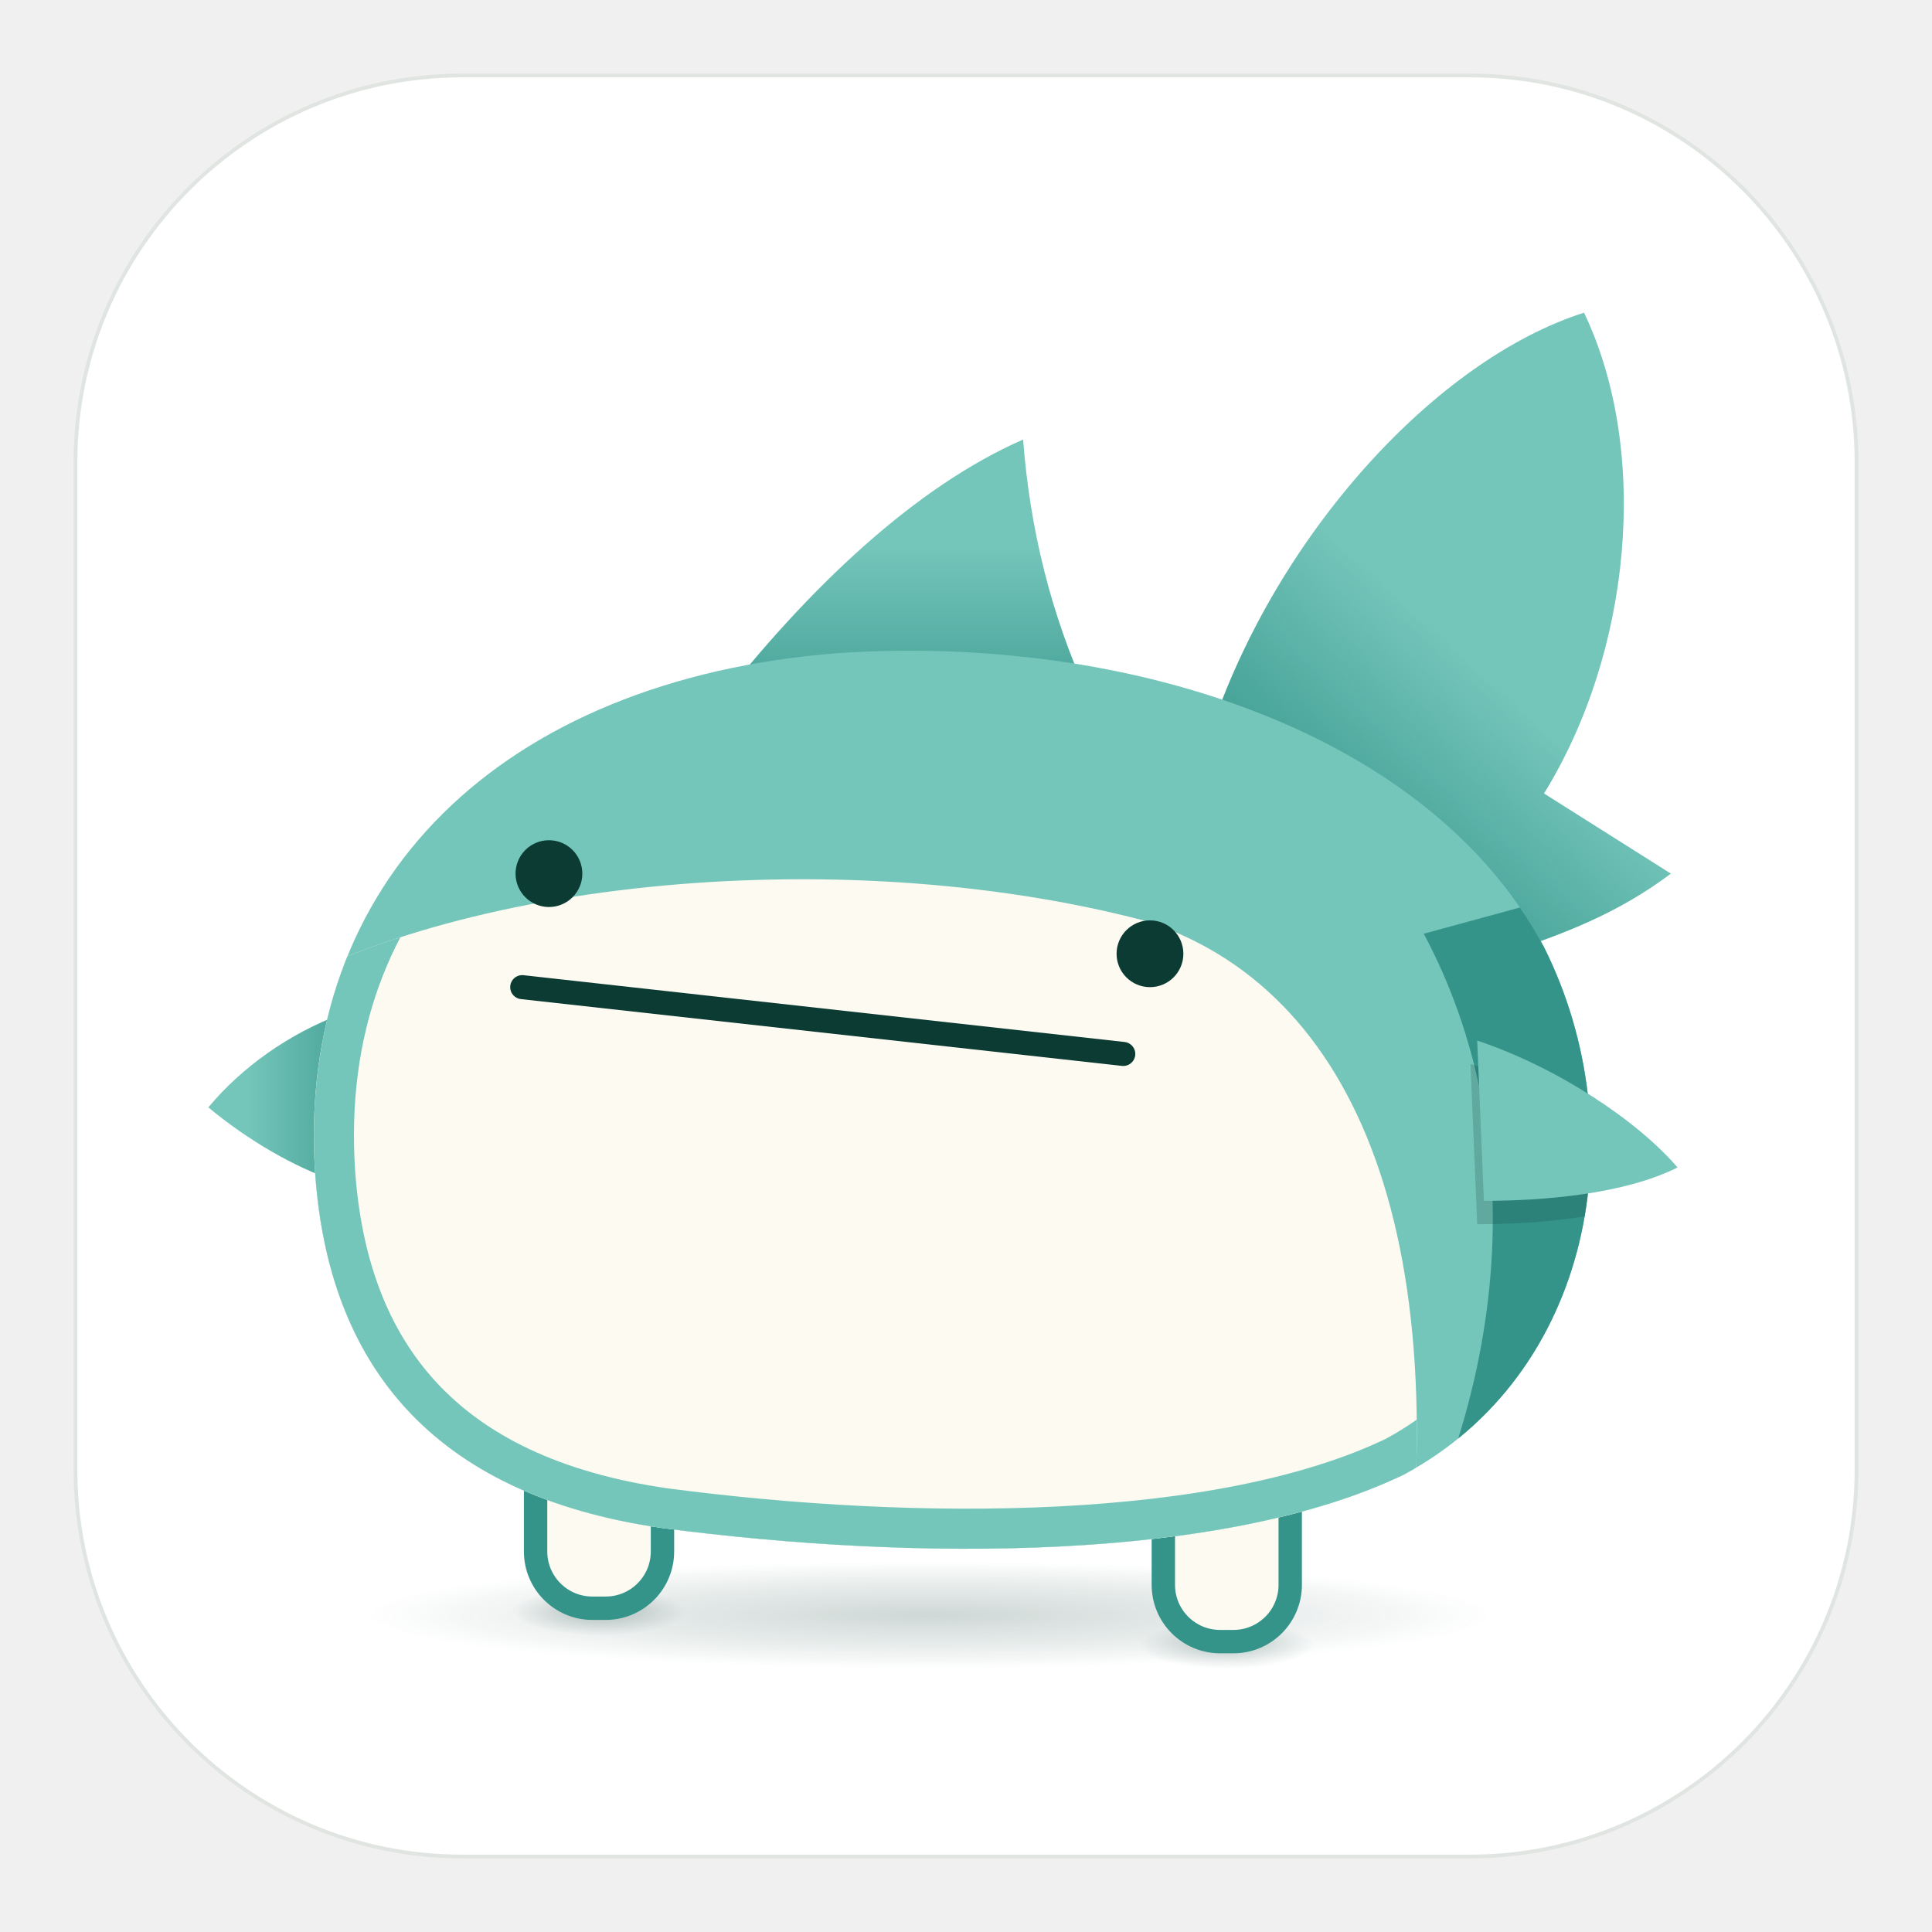
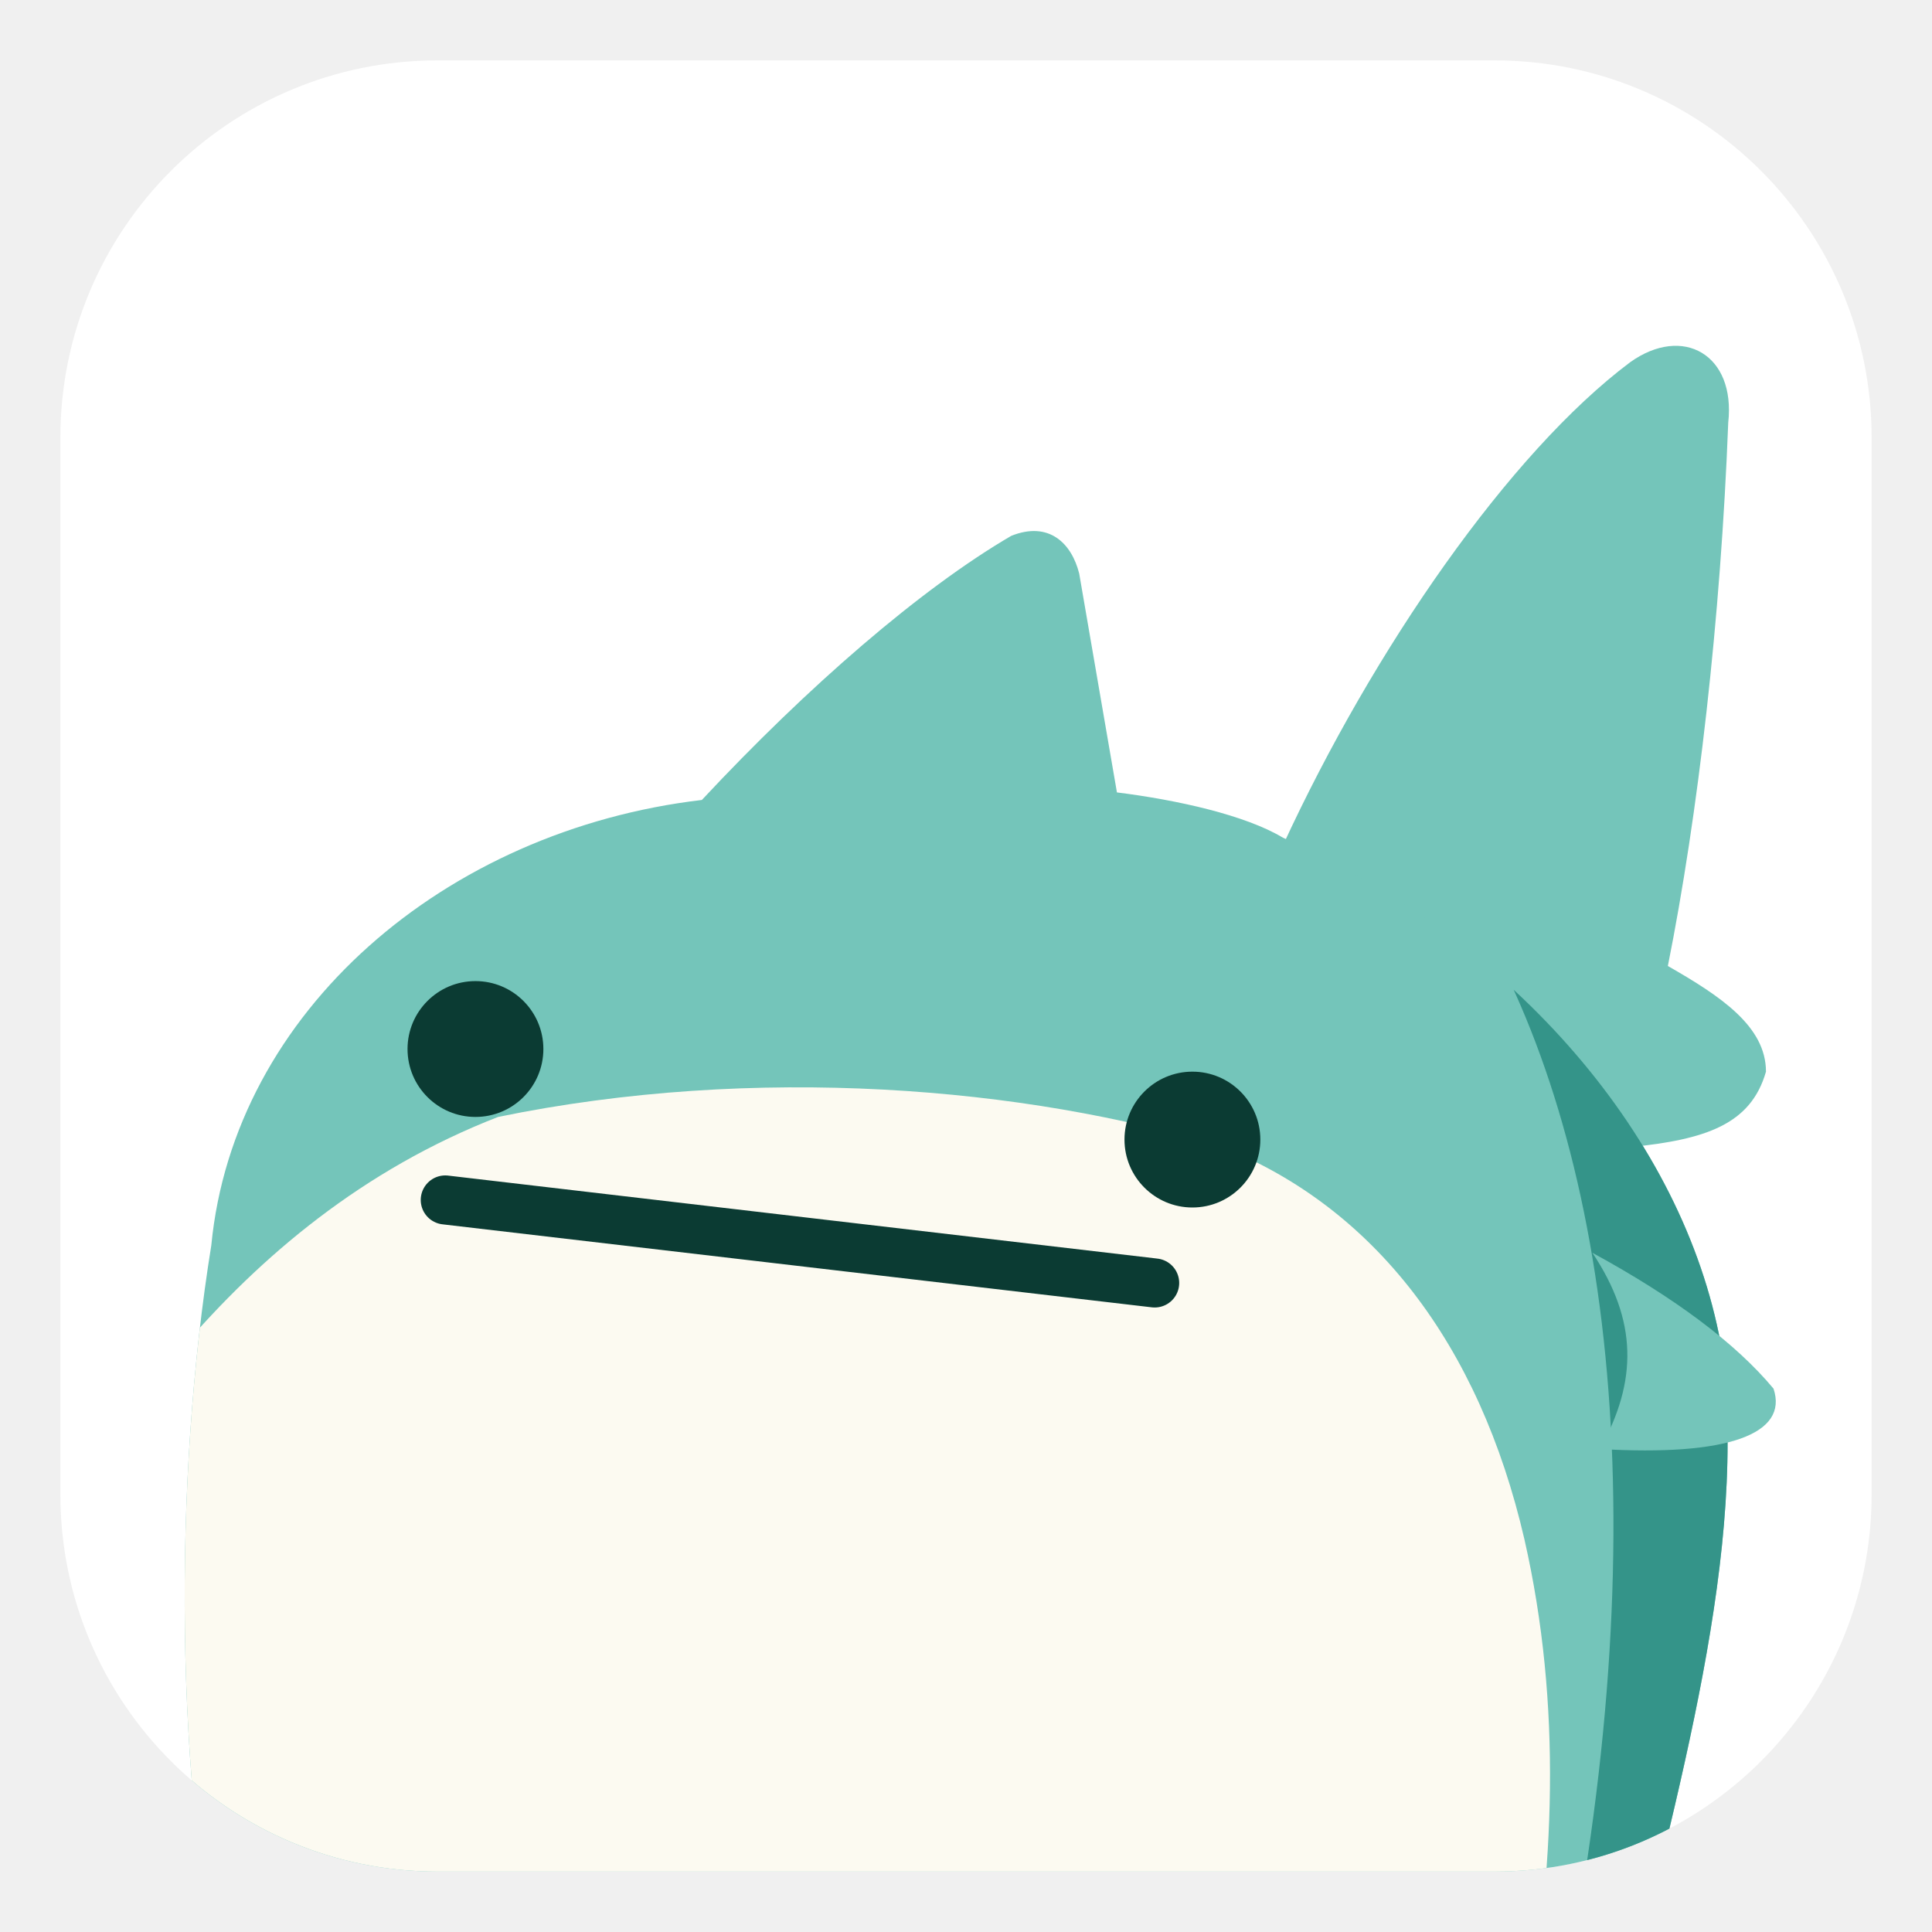
- <svg xmlns="http://www.w3.org/2000/svg" viewBox="0 0 1024 1024" width="1024" height="1024" role="img">
-   <rect x="40" y="40" width="944" height="944" rx="205" fill="#fff" stroke="#e0e5e2" stroke-width="2" />
-   <g transform="translate(60.88 63.07) scale(3.53955)">
-     <defs>
-       <clipPath id="body-clip">
-         <path d="M30 158C27 114 58 84 108 80C152 77 197 92 214 124C228 152 221 188 193 203C166 216 120 216 82 211C47 206 32 186 30 158Z" />
-       </clipPath>
-       <clipPath id="belly-clip">
-         <path d="M18 134C48 114 108 108 154 120C186 130 202 168 192 232H18Z" />
-       </clipPath>
-       <radialGradient id="ground">
-         <stop offset="0" stop-color="#0b3b33" stop-opacity="0.20" />
-         <stop offset="0.65" stop-color="#0b3b33" stop-opacity="0.08" />
-         <stop offset="1" stop-color="#0b3b33" stop-opacity="0" />
-       </radialGradient>
-       <radialGradient id="foot-contact">
-         <stop offset="0" stop-color="#0b3b33" stop-opacity="0.26" />
-         <stop offset="1" stop-color="#0b3b33" stop-opacity="0" />
-       </radialGradient>
-       <linearGradient id="dorsal-root" gradientUnits="userSpaceOnUse" x1="0" y1="87" x2="0" y2="64">
-         <stop offset="0" stop-color="#349489" stop-opacity="0.7" />
-         <stop offset="1" stop-color="#349489" stop-opacity="0" />
-       </linearGradient>
-       <linearGradient id="tail-root" gradientUnits="userSpaceOnUse" x1="182" y1="102" x2="202" y2="80">
-         <stop offset="0" stop-color="#349489" stop-opacity="0.7" />
-         <stop offset="1" stop-color="#349489" stop-opacity="0" />
-       </linearGradient>
-       <linearGradient id="fin-left-root" gradientUnits="userSpaceOnUse" x1="33" y1="0" x2="20" y2="0">
-         <stop offset="0" stop-color="#349489" stop-opacity="0.6" />
-         <stop offset="1" stop-color="#349489" stop-opacity="0" />
-       </linearGradient>
-     </defs>
-     <g id="seekino" stroke="none">
-       <g id="ground-shadow">
-         <ellipse cx="122" cy="224" rx="84" ry="8" fill="url(#ground)" />
-         <ellipse cx="72.5" cy="223.5" rx="13" ry="3.6" fill="url(#foot-contact)" />
-         <ellipse cx="166.5" cy="228.5" rx="13" ry="3.6" fill="url(#foot-contact)" />
-       </g>
-       <g id="feet" fill="#fcfaf1" stroke="#349489" stroke-width="3.5">
-         <rect id="foot-left" x="63" y="197" width="19" height="26" rx="8.5" />
-         <rect id="foot-right" x="157" y="199" width="19" height="29" rx="8.5" />
-       </g>
-       <g id="tail">
-         <path fill="#74c5ba" d="M164 92C174 62 198 36 220 29C230 50 227 80 214 101L233 113C225 119 217 122 208 125Z" />
-         <path fill="url(#tail-root)" d="M164 92C174 62 198 36 220 29C230 50 227 80 214 101L233 113C225 119 217 122 208 125Z" />
-       </g>
-       <g id="fin-left">
-         <path fill="#74c5ba" d="M34 134C26 137 19 142 14 148C20 153 27 157 33 159Z" />
-         <path fill="url(#fin-left-root)" d="M34 134C26 137 19 142 14 148C20 153 27 157 33 159Z" />
-       </g>
-       <g id="dorsal">
-         <path fill="#74c5ba" d="M90 88C104 70 120 55 136 48C137 61 140 74 146 87Z" />
-         <path fill="url(#dorsal-root)" d="M90 88C104 70 120 55 136 48C137 61 140 74 146 87Z" />
-       </g>
-       <g id="body">
-         <path id="body-fill" fill="#74c5ba" d="M30 158C27 114 58 84 108 80C152 77 197 92 214 124C228 152 221 188 193 203C166 216 120 216 82 211C47 206 32 186 30 158Z" />
-         <g clip-path="url(#body-clip)">
-           <path id="shade" fill="#349489" d="M196 122C212 152 210 192 186 230H240V110Z" />
-           <path id="belly" fill="#fcfaf1" d="M18 134C48 114 108 108 154 120C186 130 202 168 192 232H18Z" />
-           <g clip-path="url(#belly-clip)">
-             <path id="belly-wrap" fill="none" stroke="#74c5ba" stroke-width="12" stroke-linejoin="round" d="M30 158C27 114 58 84 108 80C152 77 197 92 214 124C228 152 221 188 193 203C166 216 120 216 82 211C47 206 32 186 30 158Z" />
-           </g>
-           <path id="fin-right-shadow" fill="#0b3b33" fill-opacity="0.2" transform="translate(-1 3.5)" d="M204 138C216 142 228 150 234 157C226 161 214 162 205 162Z" />
-         </g>
-       </g>
-       <path id="fin-right" fill="#74c5ba" d="M204 138C216 142 228 150 234 157C226 161 214 162 205 162Z" />
-       <g id="face">
-         <g id="eyes" fill="#0b3b33">
-           <circle id="eye-left" cx="65" cy="113" r="5" />
-           <circle id="eye-right" cx="155" cy="125" r="5" />
-         </g>
-         <path id="mouth" fill="none" stroke="#0b3b33" stroke-width="3.6" stroke-linecap="round" d="M61 130L151 140" />
-       </g>
+ <svg xmlns="http://www.w3.org/2000/svg" viewBox="0 0 256 256" width="256" height="256" role="img" aria-labelledby="icon-title">
+   <defs>
+     <clipPath id="icon-plate">
+       <rect x="8" y="8" width="240" height="240" rx="50" />
+     </clipPath>
+     <path id="body-shape" d="M30,268C23,236 23,196 28,165C31,134 59,110 93,106C107,91 122,78 134,71C139,69 142,72 143,76L148,105C156,106 165,108 170,111C201,125 223,151 228,178C232,205 222,238 215,268Z" />
+     <clipPath id="body-clip">
+       <use href="#body-shape" />
+     </clipPath>
+   </defs>
+   <rect x="8" y="8" width="240" height="240" rx="50" fill="#fff" />
+   <g clip-path="url(#icon-plate)">
+     <path fill="#74c5ba" d="M170,112C182,86 200,60 216,48C223,43 230,47 229,56C228,82 225,108 221,128C228,132 234,136 234,142C232,149 226,151 216,152Z" />
+     <use href="#body-shape" fill="#74c5ba" />
+     <g clip-path="url(#body-clip)">
+       <path fill="#349489" d="M197,124C214,155 220,205 206,270H240V110Z" />
+       <path fill="#fcfaf1" d="M0,214C12,194 30,162 66,148C100,141 136,144 162,152C182,160 196,178 202,204C207,226 206,248 202,270H0Z" />
    </g>
+     <path fill="#74c5ba" d="M211,166C222,172 230,178 235,184C237,190 229,193 212,192C217,183 217,175 211,166Z" />
+     <g fill="#0b3b33">
+       <circle cx="63" cy="139" r="9" />
+       <circle cx="158" cy="151" r="9" />
+     </g>
+     <path d="M59,159L153,170" stroke="#0b3b33" stroke-width="6.5" stroke-linecap="round" />
  </g>
</svg>
